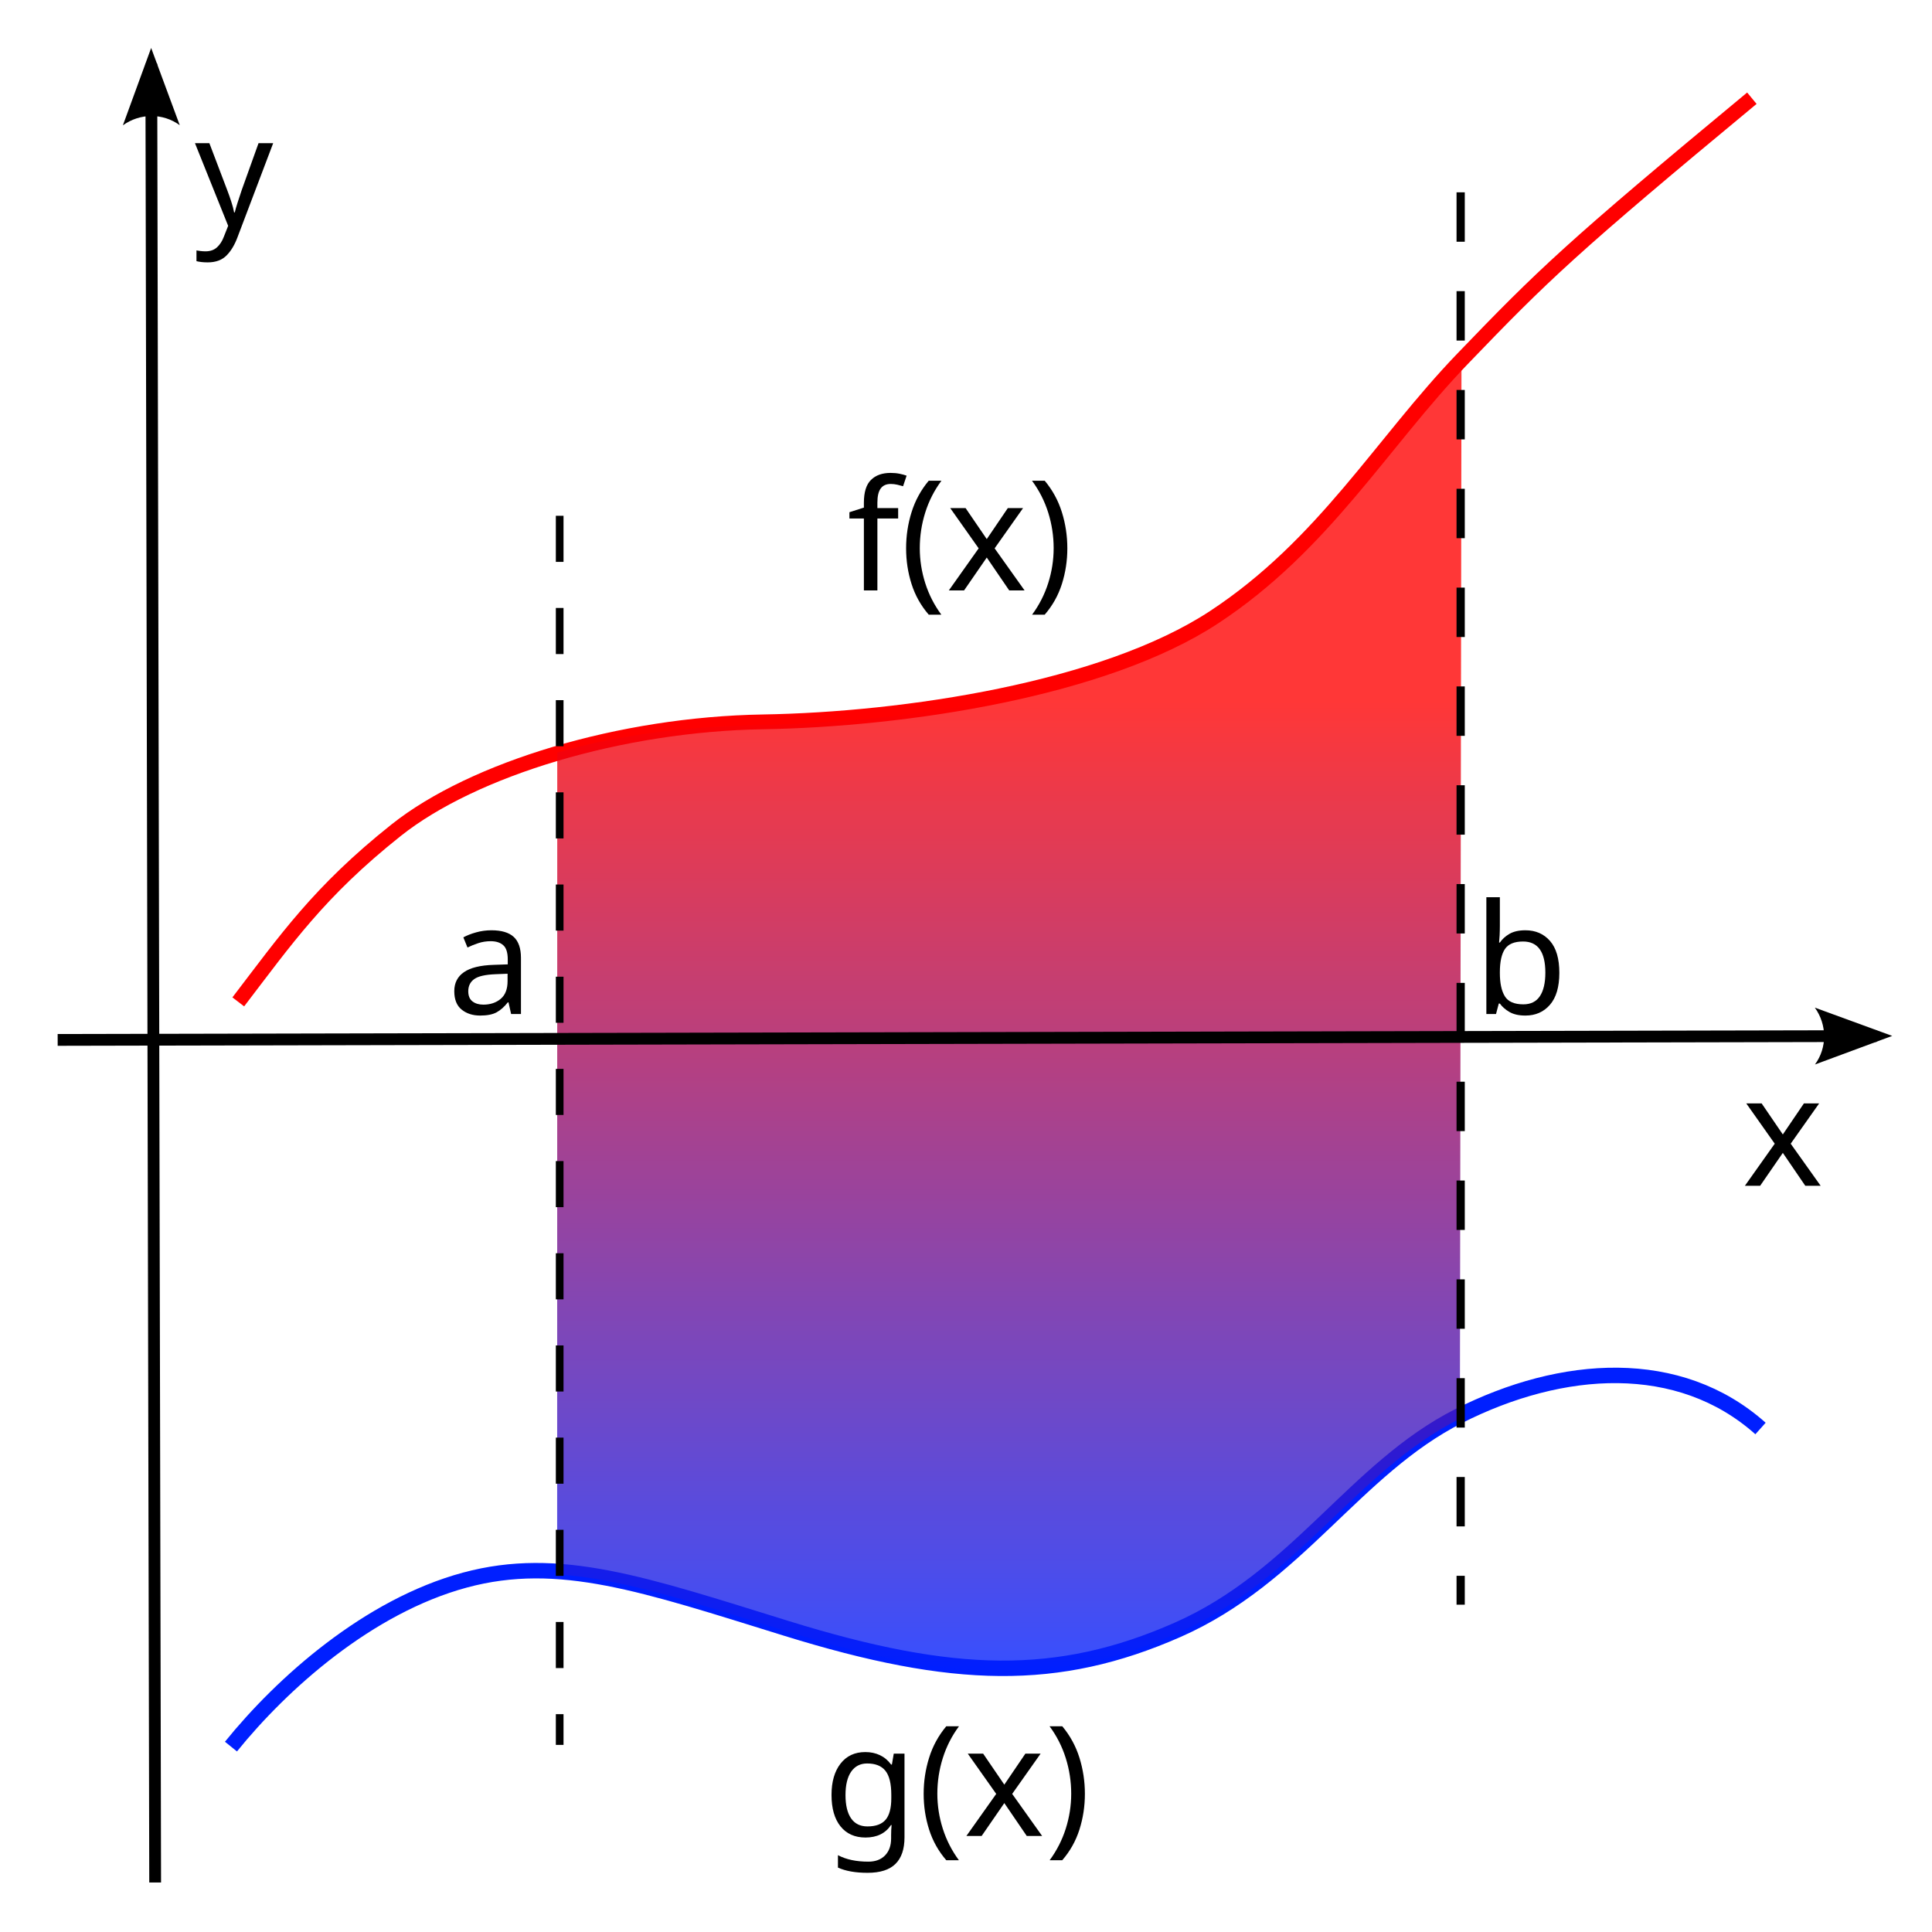
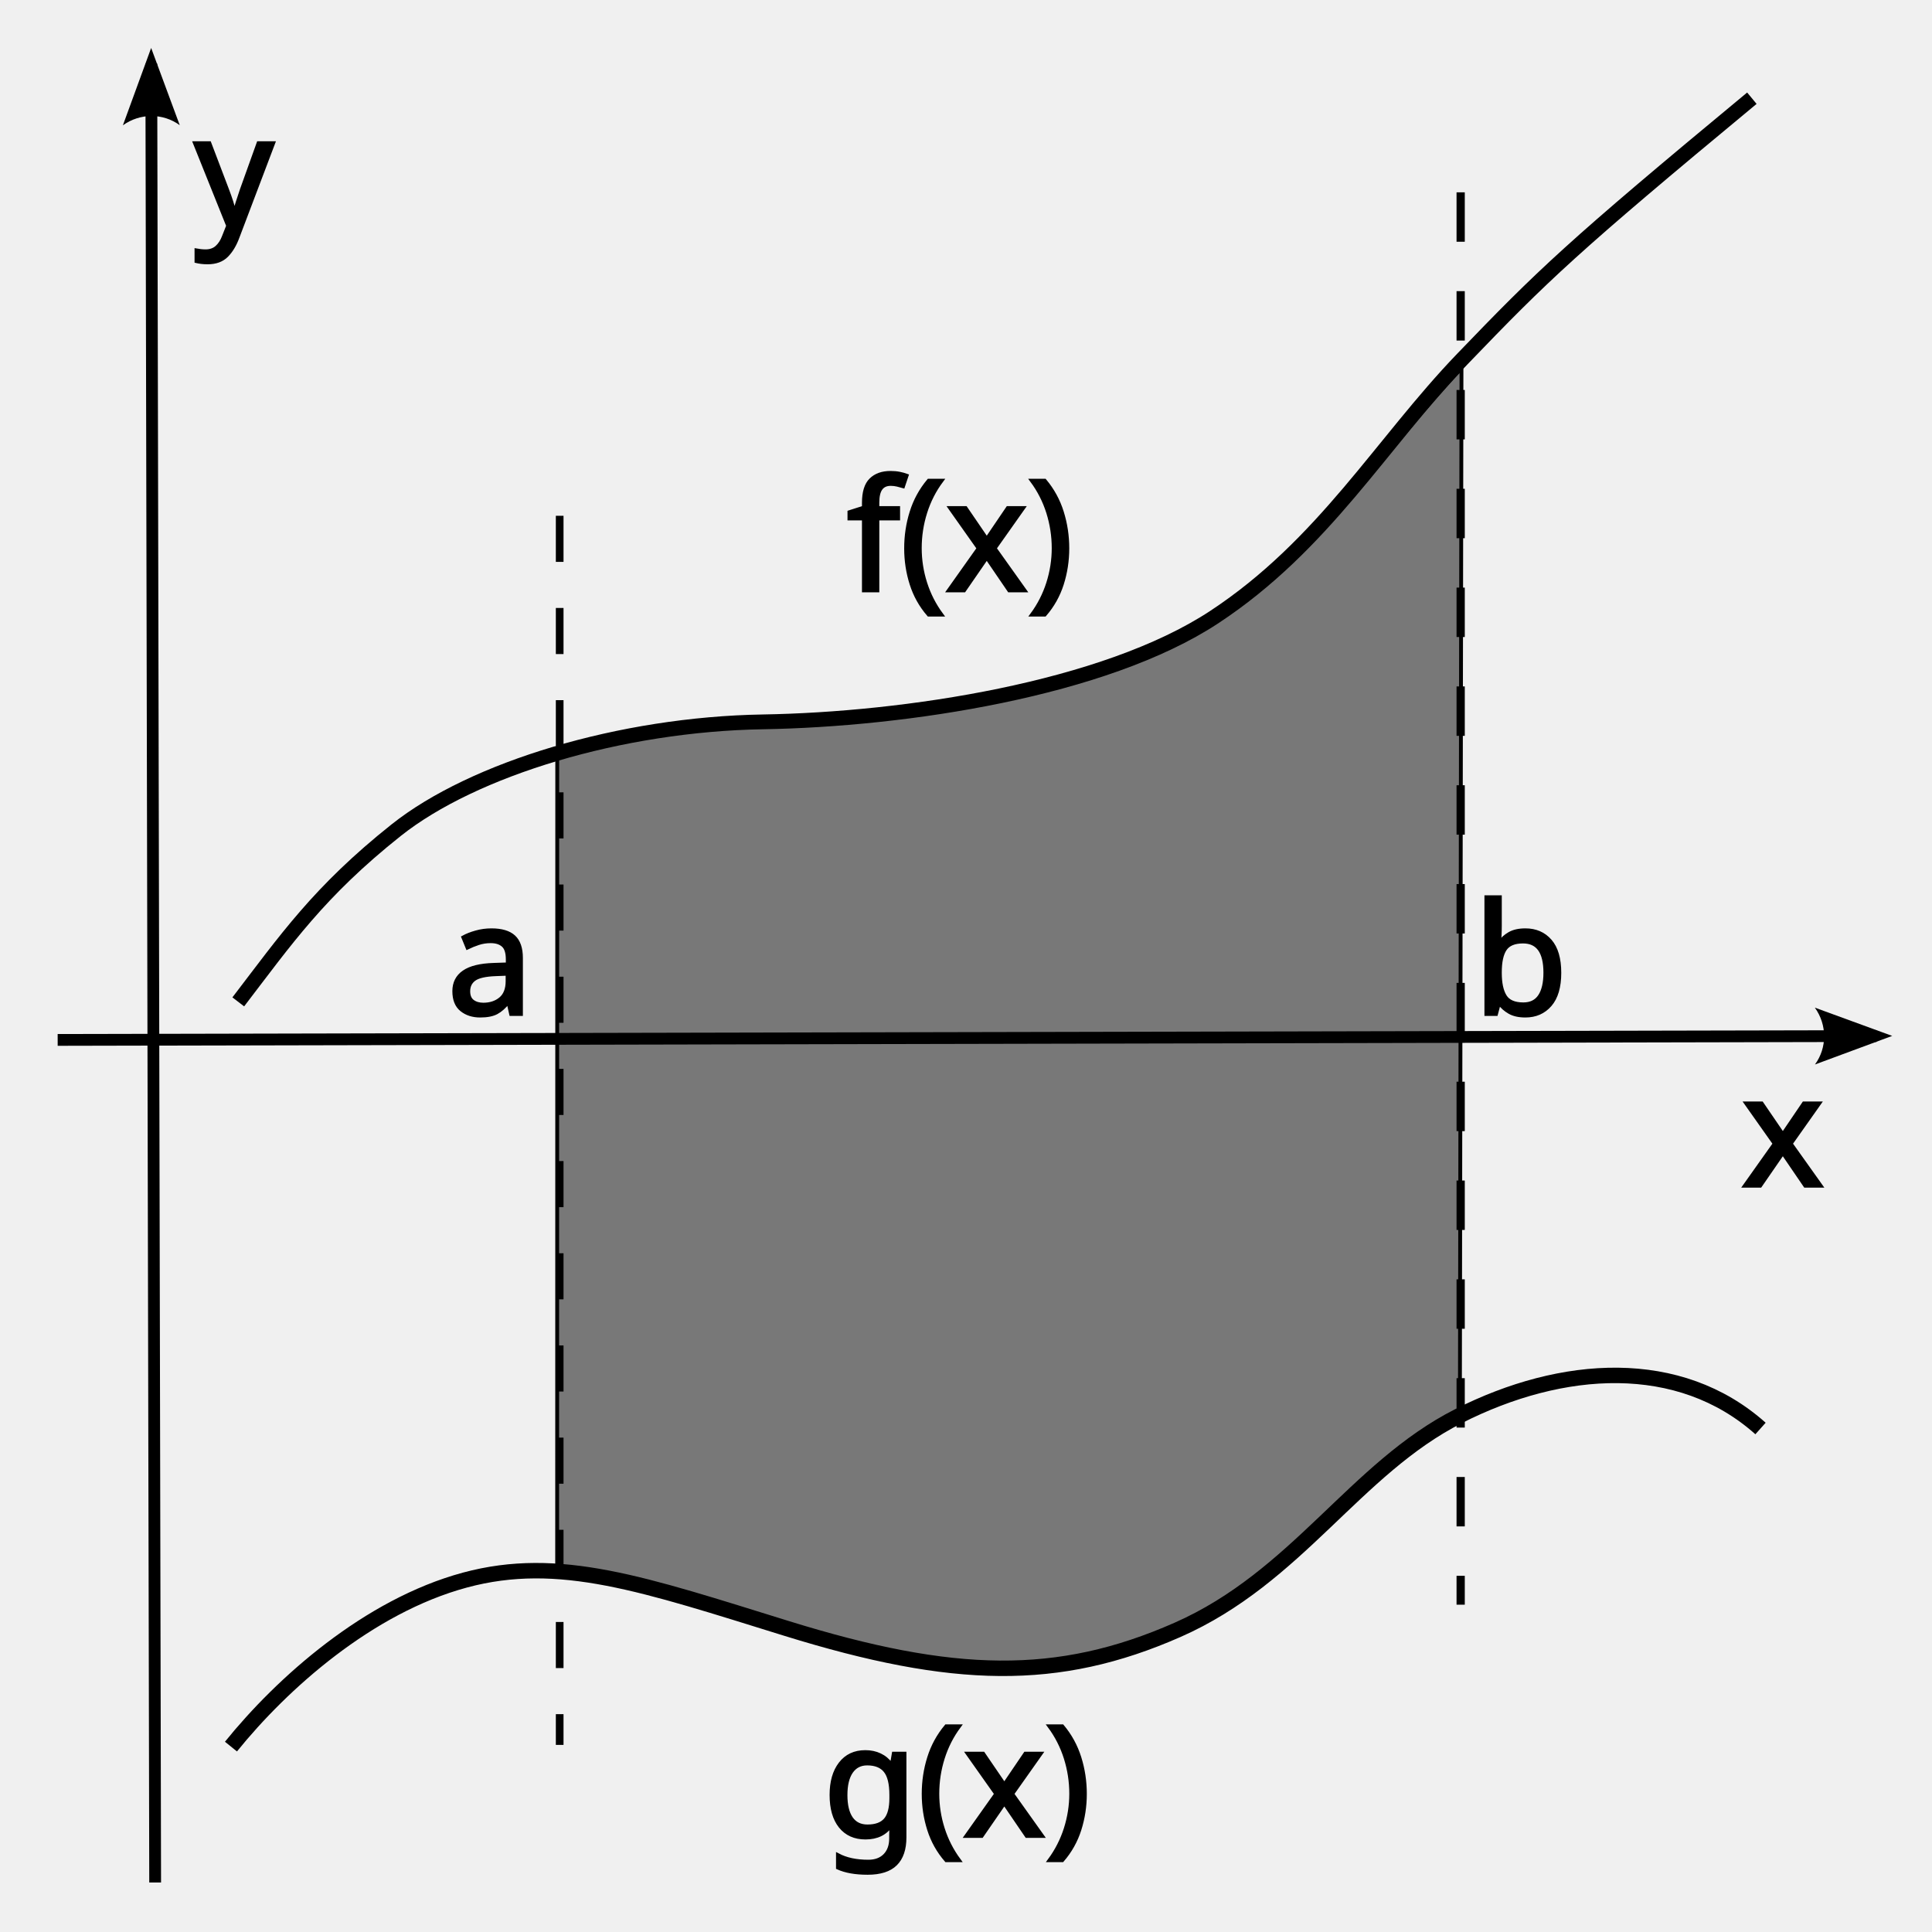
- <svg xmlns="http://www.w3.org/2000/svg" xmlns:xlink="http://www.w3.org/1999/xlink" id="svg4375" height="503" width="503" version="1.1">
+ <svg xmlns="http://www.w3.org/2000/svg" version="1.1" width="503" height="503" id="svg4375">
  <defs id="defs4377">
-     <linearGradient id="linearGradient7556">
-       <stop offset="0" style="stop-color:#ff0000;stop-opacity:0.784" id="stop7558" />
-       <stop offset="1" style="stop-color:#001fff;stop-opacity:0.784" id="stop7560" />
-     </linearGradient>
-     <marker style="overflow:visible" id="Arrow2Mend" orient="auto" refY="0" refX="0">
-       <path style="font-size:12px;fill-rule:evenodd;stroke-width:0.625;stroke-linejoin:round" id="path5396" transform="scale(-0.6)" d="M 8.719,4.034 -2.207,0.016 8.719,-4.002 c -1.745,2.372 -1.735,5.617 -6e-7,8.035 z" />
+     <marker refX="0" refY="0" orient="auto" id="Arrow2Mend" style="overflow:visible">
+       <path d="M 8.719,4.034 -2.207,0.016 8.719,-4.002 c -1.745,2.372 -1.735,5.617 -6e-7,8.035 z" transform="scale(-0.6)" id="path5396" style="font-size:12px;fill-rule:evenodd;stroke-width:0.625;stroke-linejoin:round" />
    </marker>
-     <linearGradient gradientTransform="matrix(1.003731,0,0,1,201.1164,529.505)" gradientUnits="userSpaceOnUse" xlink:href="#linearGradient7556" id="linearGradient7564" y2="419.66" x2="-357.841" y1="257.846" x1="-419.269" />
-     <linearGradient gradientUnits="userSpaceOnUse" xlink:href="#linearGradient7556" id="linearGradient7813" y2="989.655" x2="307.479" y1="736.545" x1="307.479" />
-     <linearGradient id="linearGradient7556-4">
-       <stop offset="0" style="stop-color:#ff0000;stop-opacity:0.784" id="stop7558-4" />
-       <stop offset="1" style="stop-color:#001fff;stop-opacity:0.784" id="stop7560-7" />
-     </linearGradient>
-     <linearGradient gradientTransform="translate(-44.90789,-4.663125)" gradientUnits="userSpaceOnUse" xlink:href="#linearGradient7556-4" id="linearGradient7832" y2="989.655" x2="307.479" y1="736.545" x1="307.479" />
  </defs>
-   <rect style="fill:#ffffff;fill-opacity:1;stroke:#ffffff;stroke-width:1.001;stroke-miterlimit:4;stroke-dasharray:none;stroke-opacity:1" id="rect850" width="501.999" height="501.999" x="0.501" y="0.501" />
-   <g id="layer1" transform="translate(0,-549.3622)">
-     <path style="fill:none;stroke:#ff0000;stroke-width:3.849;stroke-linecap:butt;stroke-linejoin:miter;stroke-miterlimit:4;stroke-dasharray:none;stroke-opacity:1" id="path5842" d="m 62.034,810.203 c 12.382,-16.166 20.999,-28.716 41.101,-44.697 20.102,-15.981 58.515,-27.597 95.484,-28.204 36.965,-0.608 88.876,-8.441 117.473,-27.251 28.597,-18.81 43.591,-45.335 64.65,-67.234 21.059,-21.899 28.262,-28.864 75.36,-67.885" />
-     <path style="fill:none;stroke:#000000;stroke-width:3.07;stroke-linecap:butt;stroke-linejoin:miter;stroke-miterlimit:4;stroke-dasharray:none;stroke-opacity:1;marker-start:none;marker-end:url(#Arrow2Mend)" id="path4410-7" d="m 40.395,1039.471 -1.004,-473.559" />
-     <path style="fill:none;stroke:#001fff;stroke-width:4.021;stroke-linecap:butt;stroke-linejoin:miter;stroke-miterlimit:4;stroke-dasharray:none;stroke-opacity:1" id="path5842-7" d="m 60.13,1004.091 c 13.282,-16.447 35.743,-36.563 60.936,-43.358 24.527,-6.616 46.578,1.09 83.79,12.618 43.367,13.435 70.575,14.065 101.721,0.346 31.147,-13.719 46.202,-41.988 73.185,-55.658 26.983,-13.67 57.441,-15.632 78.591,3.235" />
-     <text style="font-style:normal;font-variant:normal;font-weight:normal;font-stretch:normal;font-size:40px;font-family:Sans;-inkscape-font-specification:Sans;fill:#000000;fill-opacity:1;stroke:none" xml:space="preserve" id="text7570" y="703.076" x="220.555">
-       <tspan id="tspan7572" y="703.076" x="220.555">f(x)</tspan>
-     </text>
-     <text style="font-style:normal;font-variant:normal;font-weight:normal;font-stretch:normal;font-size:40px;font-family:Sans;-inkscape-font-specification:Sans;fill:#000000;fill-opacity:1;stroke:none" xml:space="preserve" id="text7574" y="1027.362" x="214.286">
-       <tspan id="tspan7576" y="1027.362" x="214.286">g(x)</tspan>
-     </text>
-     <text style="font-style:normal;font-variant:normal;font-weight:normal;font-stretch:normal;font-size:40px;font-family:Sans;-inkscape-font-specification:Sans;fill:#000000;fill-opacity:1;stroke:none" xml:space="preserve" id="text7578" y="813.362" x="116.429">
-       <tspan id="tspan7580" y="813.362" x="116.429">a</tspan>
-     </text>
-     <text style="font-style:normal;font-variant:normal;font-weight:normal;font-stretch:normal;font-size:40px;font-family:Sans;-inkscape-font-specification:Sans;fill:#000000;fill-opacity:1;stroke:none" xml:space="preserve" id="text7582" y="813.362" x="383.571">
-       <tspan id="tspan7584" y="813.362" x="383.571">b</tspan>
-     </text>
-     <rect style="opacity:0.9;fill:#000000;fill-opacity:1;stroke:none" id="rect7713" transform="translate(0,552.3622)" y="716.429" x="623.571" height="2.857" width="0.714" />
-     <path style="fill:url(#linearGradient7832);fill-opacity:1;stroke:none" id="path7725" d="m 145.081,745.295 -0.026,213.956 c 16.694,1.09 34.878,7.12 59.936,14.883 43.367,13.434 70.575,14.065 101.721,0.346 31.147,-13.719 46.202,-41.988 73.185,-55.658 0.063,-0.032 0.126,-0.064 0.189,-0.096 l 0.413,-273.493 c -20.644,21.736 -36.037,47.029 -64.272,65.601 -28.597,18.81 -80.508,26.643 -117.473,27.251 -18.34,0.301 -37.036,2.302 -53.675,7.211 z" />
-     <path style="fill:none;stroke:#000000;stroke-width:3.07;stroke-linecap:butt;stroke-linejoin:miter;stroke-miterlimit:4;stroke-dasharray:none;stroke-opacity:1;marker-start:none;marker-end:url(#Arrow2Mend)" id="path4410" d="m 15.014,820.103 473.559,-1.004" />
-     <path style="fill:none;stroke:#000000;stroke-width:2;stroke-linecap:butt;stroke-linejoin:miter;stroke-miterlimit:4;stroke-dasharray:12, 12;stroke-dashoffset:0;stroke-opacity:1" id="path7566" d="M 145.714,683.648 V 1003.648" />
-     <path style="fill:none;stroke:#000000;stroke-width:2.144;stroke-linecap:butt;stroke-linejoin:miter;stroke-miterlimit:4;stroke-dasharray:12.864, 12.864;stroke-dashoffset:0;stroke-opacity:1" id="path7568" d="M 380.286,599.435 V 967.146" />
-     <text style="font-style:normal;font-variant:normal;font-weight:normal;font-stretch:normal;font-size:40px;font-family:Sans;-inkscape-font-specification:Sans;fill:#000000;fill-opacity:1;stroke:none" xml:space="preserve" id="text7853" y="608.076" x="50.714">
-       <tspan id="tspan7855" y="608.076" x="50.714">y</tspan>
-     </text>
-     <text style="font-style:normal;font-variant:normal;font-weight:normal;font-stretch:normal;font-size:40px;font-family:Sans;-inkscape-font-specification:Sans;fill:#000000;fill-opacity:1;stroke:none" xml:space="preserve" id="text7857" y="858.076" x="453.571">
-       <tspan id="tspan7859" y="858.076" x="453.571">x</tspan>
-     </text>
-   </g>
+   <path style="fill:none;stroke:#000000;stroke-width:3.849;stroke-linecap:butt;stroke-linejoin:miter;stroke-miterlimit:4;stroke-dasharray:none;stroke-opacity:1" id="path5842" d="m 62.034,260.84 c 12.382,-16.166 20.999,-28.716 41.101,-44.697 20.102,-15.981 58.515,-27.597 95.484,-28.204 36.965,-0.608 88.876,-8.441 117.473,-27.251 28.597,-18.81 43.591,-45.335 64.65,-67.234 21.059,-21.899 28.262,-28.864 75.36,-67.885" />
+   <path style="fill:none;stroke:#000000;stroke-width:3.07;stroke-linecap:butt;stroke-linejoin:miter;stroke-miterlimit:4;stroke-dasharray:none;stroke-opacity:1;marker-start:none;marker-end:url(#Arrow2Mend)" id="path4410-7" d="m 40.395,490.108 -1.004,-473.559" />
+   <path style="fill:none;stroke:#000000;stroke-width:4.021;stroke-linecap:butt;stroke-linejoin:miter;stroke-miterlimit:4;stroke-dasharray:none;stroke-opacity:1" id="path5842-7" d="m 60.13,454.728 c 13.282,-16.447 35.743,-36.563 60.936,-43.358 24.527,-6.616 46.578,1.09 83.79,12.618 43.367,13.435 70.575,14.065 101.721,0.346 31.147,-13.719 46.202,-41.988 73.185,-55.658 26.983,-13.67 57.441,-15.632 78.591,3.235" />
+   <text style="font-style:normal;font-variant:normal;font-weight:normal;font-stretch:normal;font-size:40px;font-family:Sans;-inkscape-font-specification:Sans;fill:#000000;fill-opacity:1;stroke:#000000;stroke-opacity:1;" xml:space="preserve" id="text7570" y="153.714" x="220.555">
+     <tspan style="stroke:#000000;stroke-opacity:1;" id="tspan7572" y="153.714" x="220.555">f(x)</tspan>
+   </text>
+   <text style="font-style:normal;font-variant:normal;font-weight:normal;font-stretch:normal;font-size:40px;font-family:Sans;-inkscape-font-specification:Sans;fill:#000000;fill-opacity:1;stroke:#000000;stroke-opacity:1;" xml:space="preserve" id="text7574" y="478" x="214.286">
+     <tspan style="stroke:#000000;stroke-opacity:1;" id="tspan7576" y="478" x="214.286">g(x)</tspan>
+   </text>
+   <text style="font-style:normal;font-variant:normal;font-weight:normal;font-stretch:normal;font-size:40px;font-family:Sans;-inkscape-font-specification:Sans;fill:#000000;fill-opacity:1;stroke:#000000;stroke-opacity:1;" xml:space="preserve" id="text7578" y="264" x="116.429">
+     <tspan style="stroke:#000000;stroke-opacity:1;" id="tspan7580" y="264" x="116.429">a</tspan>
+   </text>
+   <text style="font-style:normal;font-variant:normal;font-weight:normal;font-stretch:normal;font-size:40px;font-family:Sans;-inkscape-font-specification:Sans;fill:#000000;fill-opacity:1;stroke:#000000;stroke-opacity:1;" xml:space="preserve" id="text7582" y="264" x="383.571">
+     <tspan style="stroke:#000000;stroke-opacity:1;" id="tspan7584" y="264" x="383.571">b</tspan>
+   </text>
+   <rect style="opacity:0.9;fill:#000000;fill-opacity:1;stroke:#000000;stroke-opacity:1" id="rect7713" y="719.429" x="623.571" height="2.857" width="0.714" />
+   <path style="fill:#000000;fill-opacity:0.5;stroke:#000000;stroke-opacity:1" id="path7725" d="m 145.081,195.933 -0.026,213.956 c 16.694,1.09 34.878,7.12 59.936,14.883 43.367,13.434 70.575,14.065 101.721,0.346 31.147,-13.719 46.202,-41.988 73.185,-55.658 0.063,-0.032 0.126,-0.064 0.189,-0.096 l 0.413,-273.493 c -20.644,21.736 -36.037,47.029 -64.272,65.601 -28.597,18.81 -80.508,26.643 -117.473,27.251 -18.34,0.301 -37.036,2.302 -53.675,7.211 z" />
+   <path style="fill:none;stroke:#000000;stroke-width:3.07;stroke-linecap:butt;stroke-linejoin:miter;stroke-miterlimit:4;stroke-dasharray:none;stroke-opacity:1;marker-start:none;marker-end:url(#Arrow2Mend)" id="path4410" d="m 15.014,270.741 473.559,-1.004" />
+   <path style="fill:none;stroke:#000000;stroke-width:2;stroke-linecap:butt;stroke-linejoin:miter;stroke-miterlimit:4;stroke-dasharray:12, 12;stroke-dashoffset:0;stroke-opacity:1" id="path7566" d="M 145.714,134.286 V 454.286" />
+   <path style="fill:none;stroke:#000000;stroke-width:2.144;stroke-linecap:butt;stroke-linejoin:miter;stroke-miterlimit:4;stroke-dasharray:12.864, 12.864;stroke-dashoffset:0;stroke-opacity:1" id="path7568" d="M 380.286,50.073 V 417.783" />
+   <text style="font-style:normal;font-variant:normal;font-weight:normal;font-stretch:normal;font-size:40px;font-family:Sans;-inkscape-font-specification:Sans;fill:#000000;fill-opacity:1;stroke:#000000;stroke-opacity:1;" xml:space="preserve" id="text7853" y="58.714" x="50.714">
+     <tspan style="stroke:#000000;stroke-opacity:1;" id="tspan7855" y="58.714" x="50.714">y</tspan>
+   </text>
+   <text style="font-style:normal;font-variant:normal;font-weight:normal;font-stretch:normal;font-size:40px;font-family:Sans;-inkscape-font-specification:Sans;fill:#000000;fill-opacity:1;stroke:#000000;stroke-opacity:1;" xml:space="preserve" id="text7857" y="308.714" x="453.571">
+     <tspan style="stroke:#000000;stroke-opacity:1;" id="tspan7859" y="308.714" x="453.571">x</tspan>
+   </text>
</svg>
